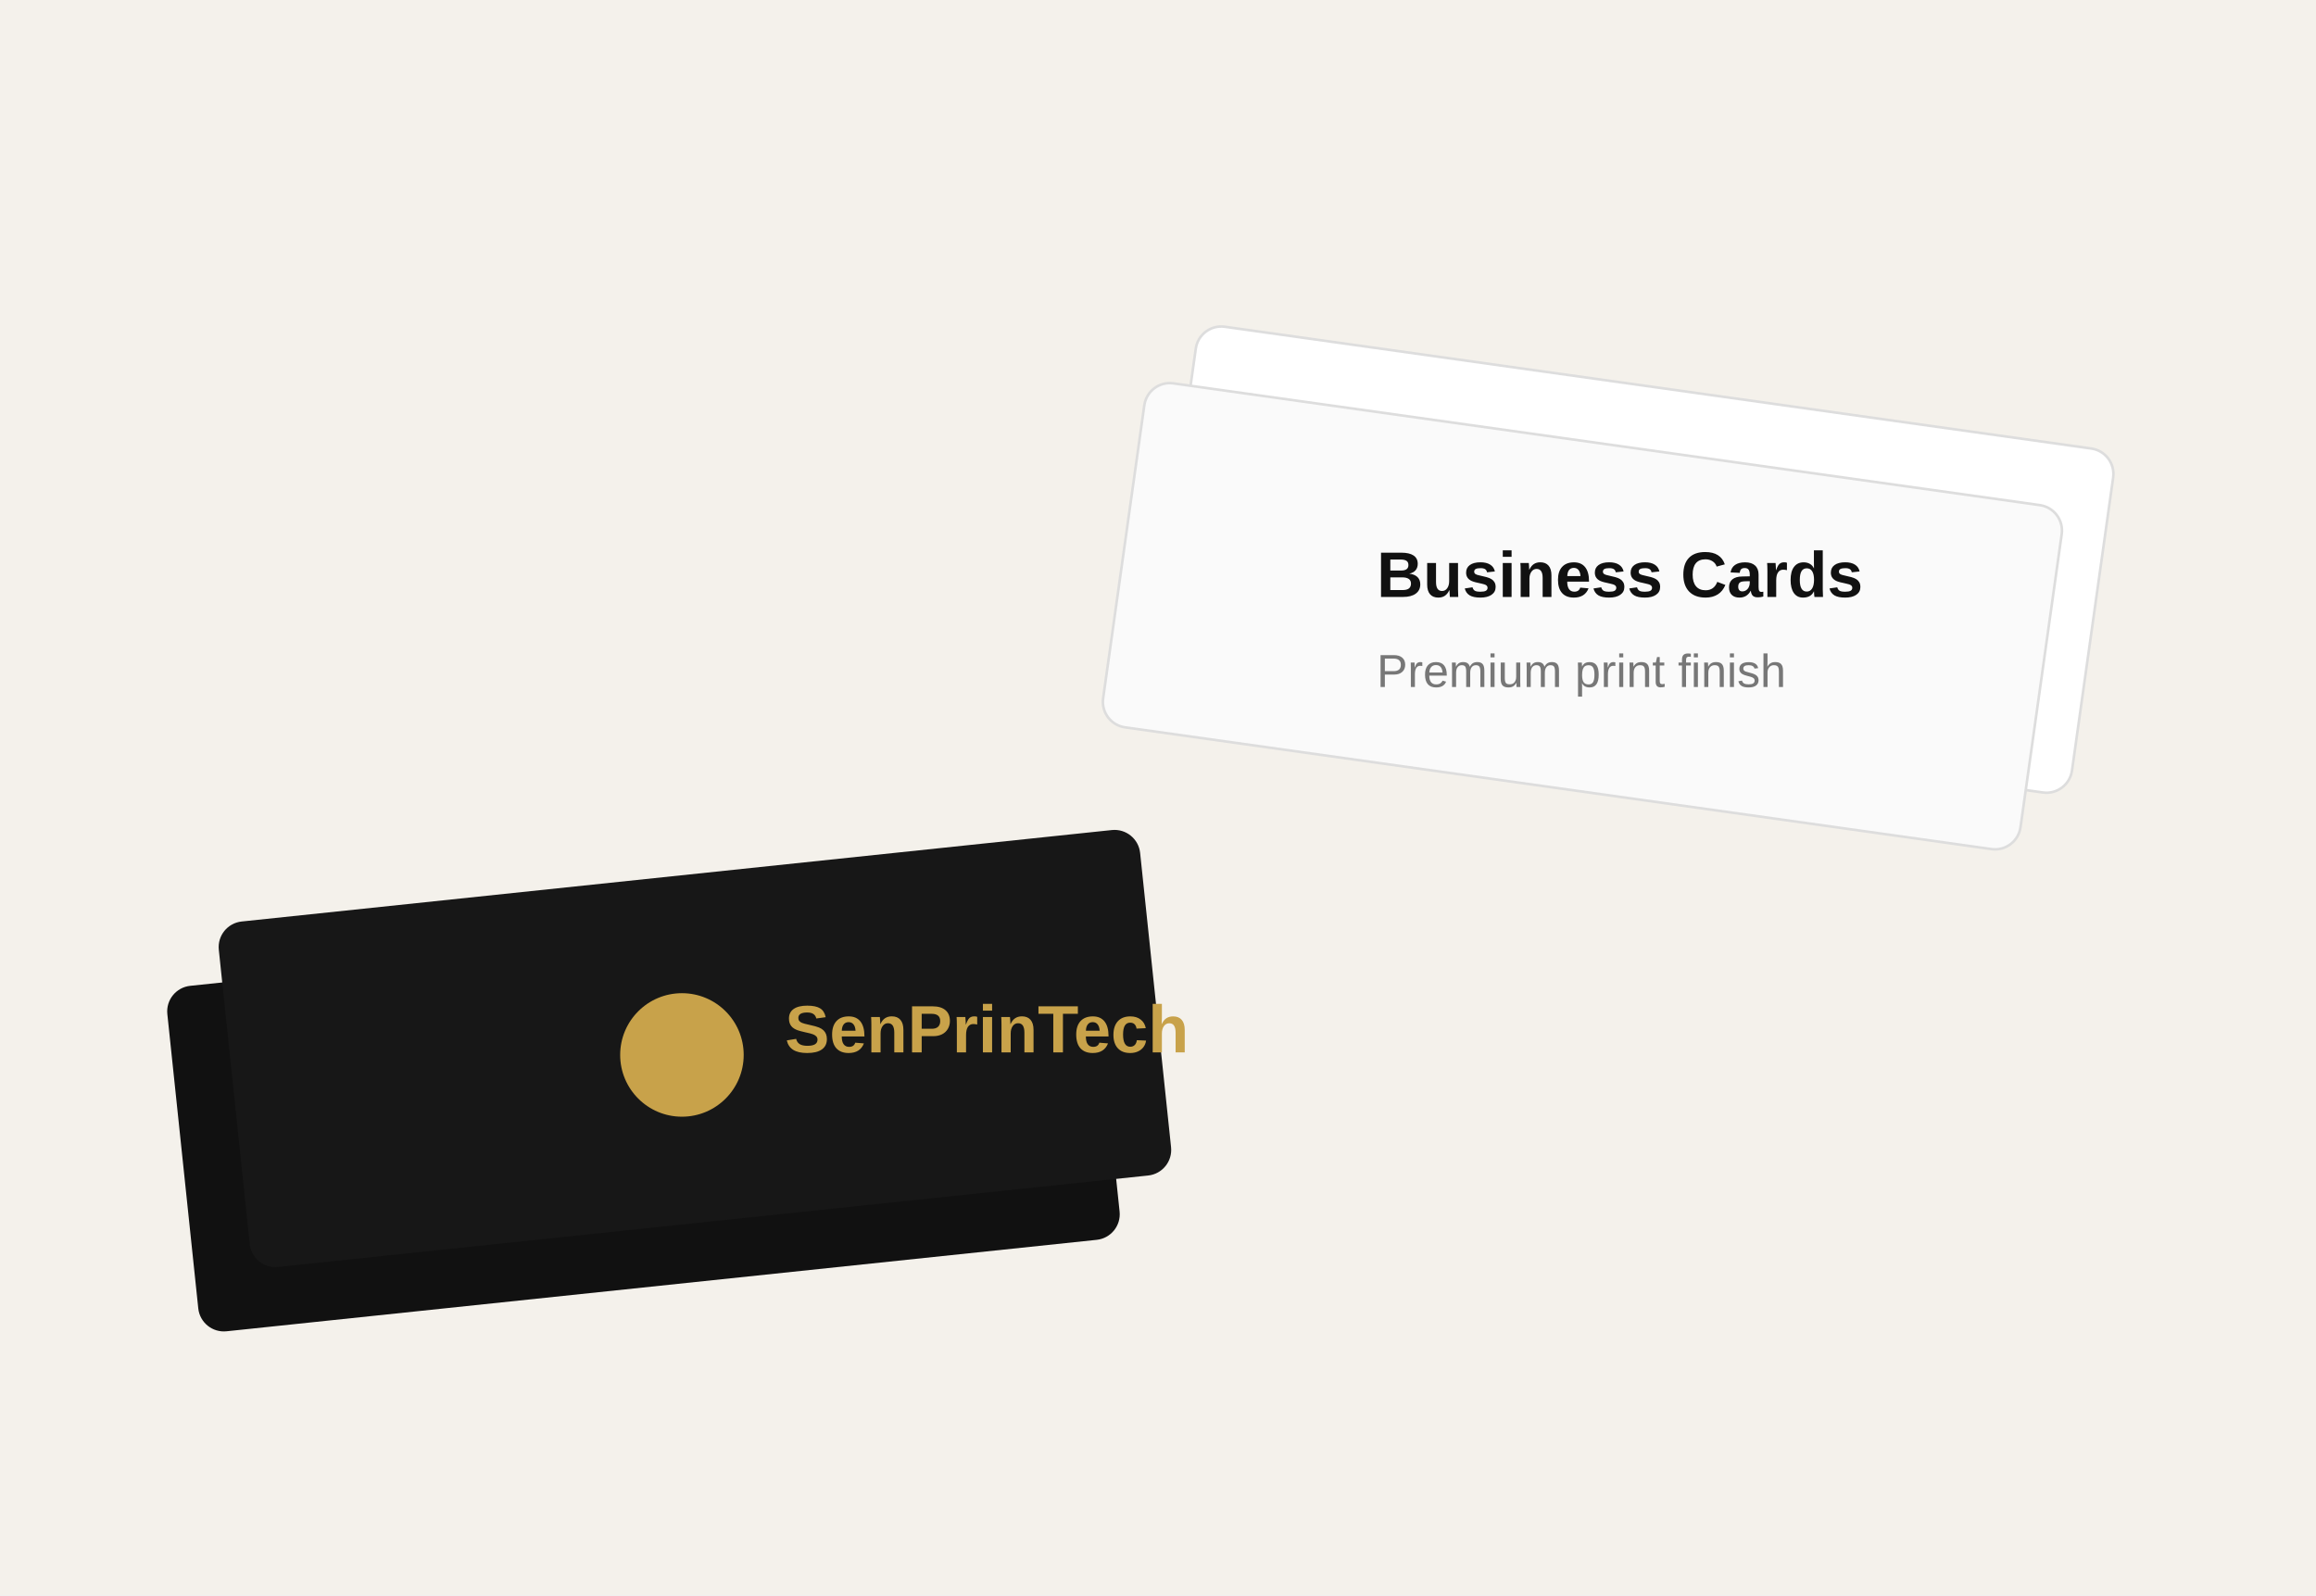
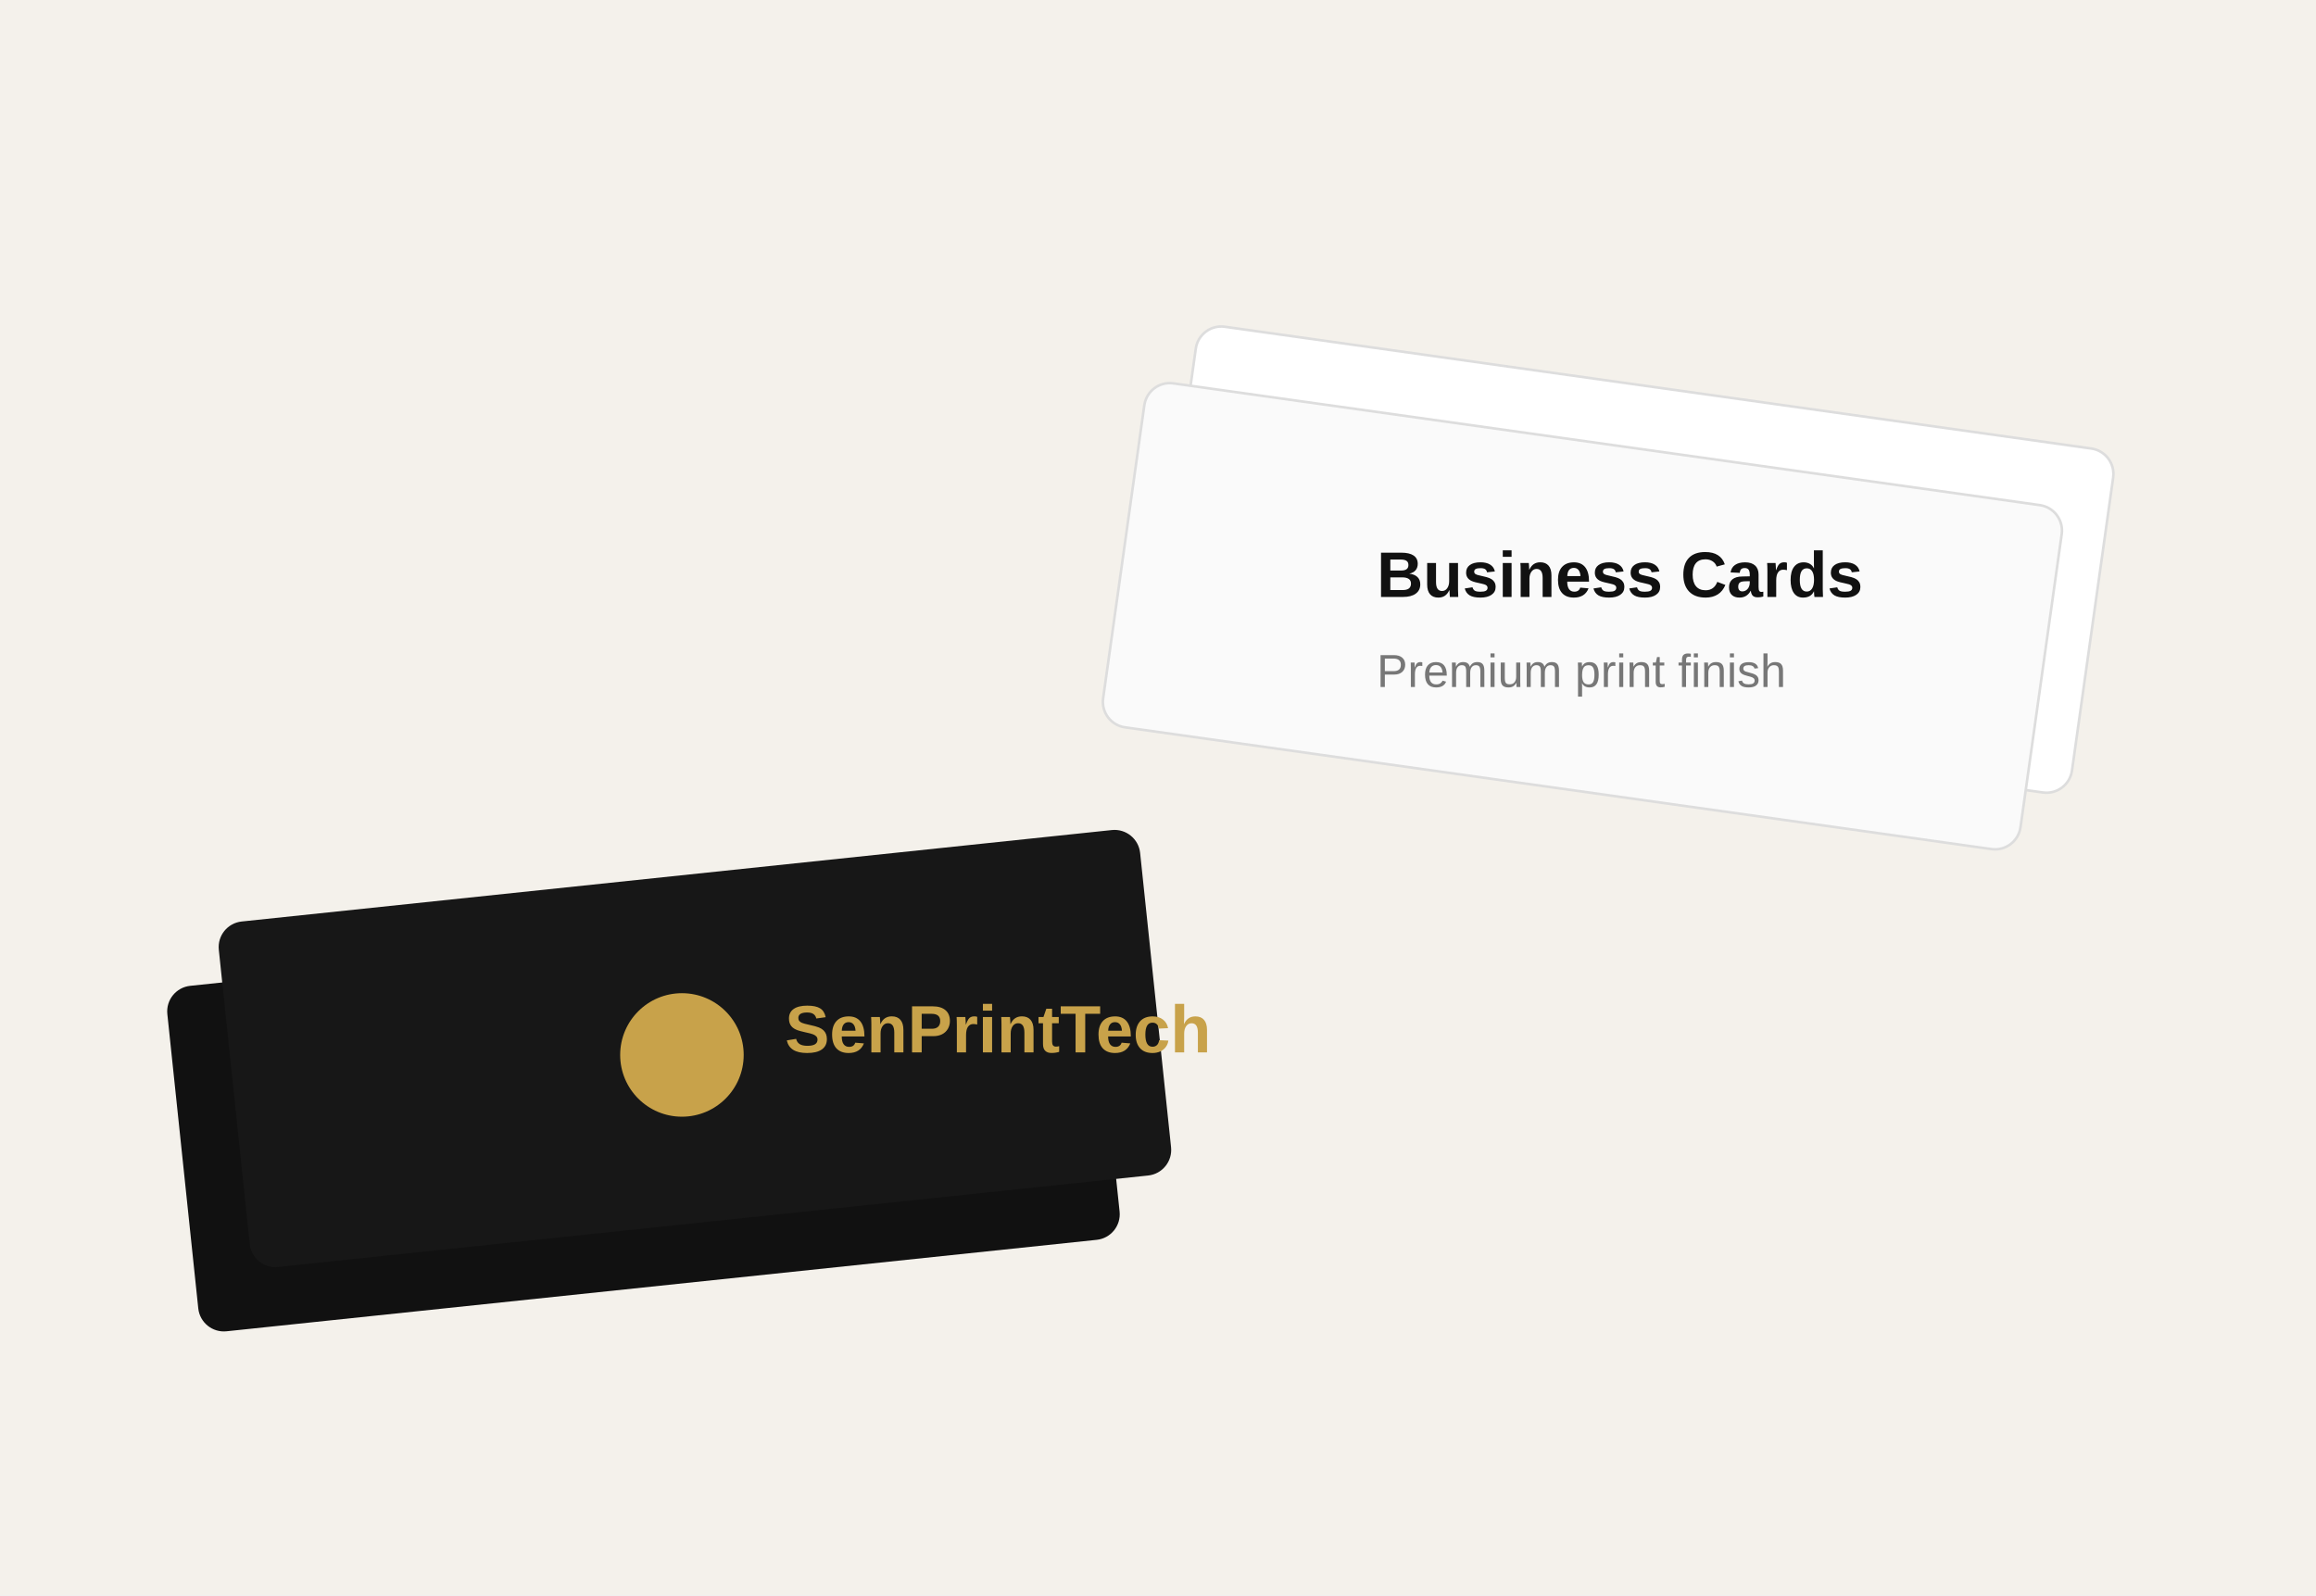
<svg xmlns="http://www.w3.org/2000/svg" viewBox="0 0 900 620">
  <rect width="900" height="620" fill="#f4f1eb" />
  <rect x="70" y="365" width="360" height="135" rx="10" fill="#111" transform="rotate(-6 250 432)" />
  <rect x="90" y="340" width="360" height="135" rx="10" fill="#171717" transform="rotate(-6 270 407)" />
  <rect x="455" y="150" width="360" height="135" rx="10" fill="#fff" stroke="#ddd" transform="rotate(8 635 217)" />
  <rect x="435" y="172" width="360" height="135" rx="10" fill="#fafafa" stroke="#ddd" transform="rotate(8 615 239)" />
  <circle cx="265" cy="410" r="24" fill="#c8a24a" />
-   <text x="305" y="409" fill="#c8a24a" font-family="Arial" font-size="26" font-weight="700">SenPrinTech</text>
+   <text x="305" y="409" fill="#c8a24a" font-family="Arial" font-size="26" font-weight="700">SenPrintTech</text>
  <text x="535" y="232" fill="#111" font-family="Arial" font-size="25" font-weight="700">Business Cards</text>
  <text x="535" y="267" fill="#777" font-family="Arial" font-size="18">Premium print finish</text>
</svg>
